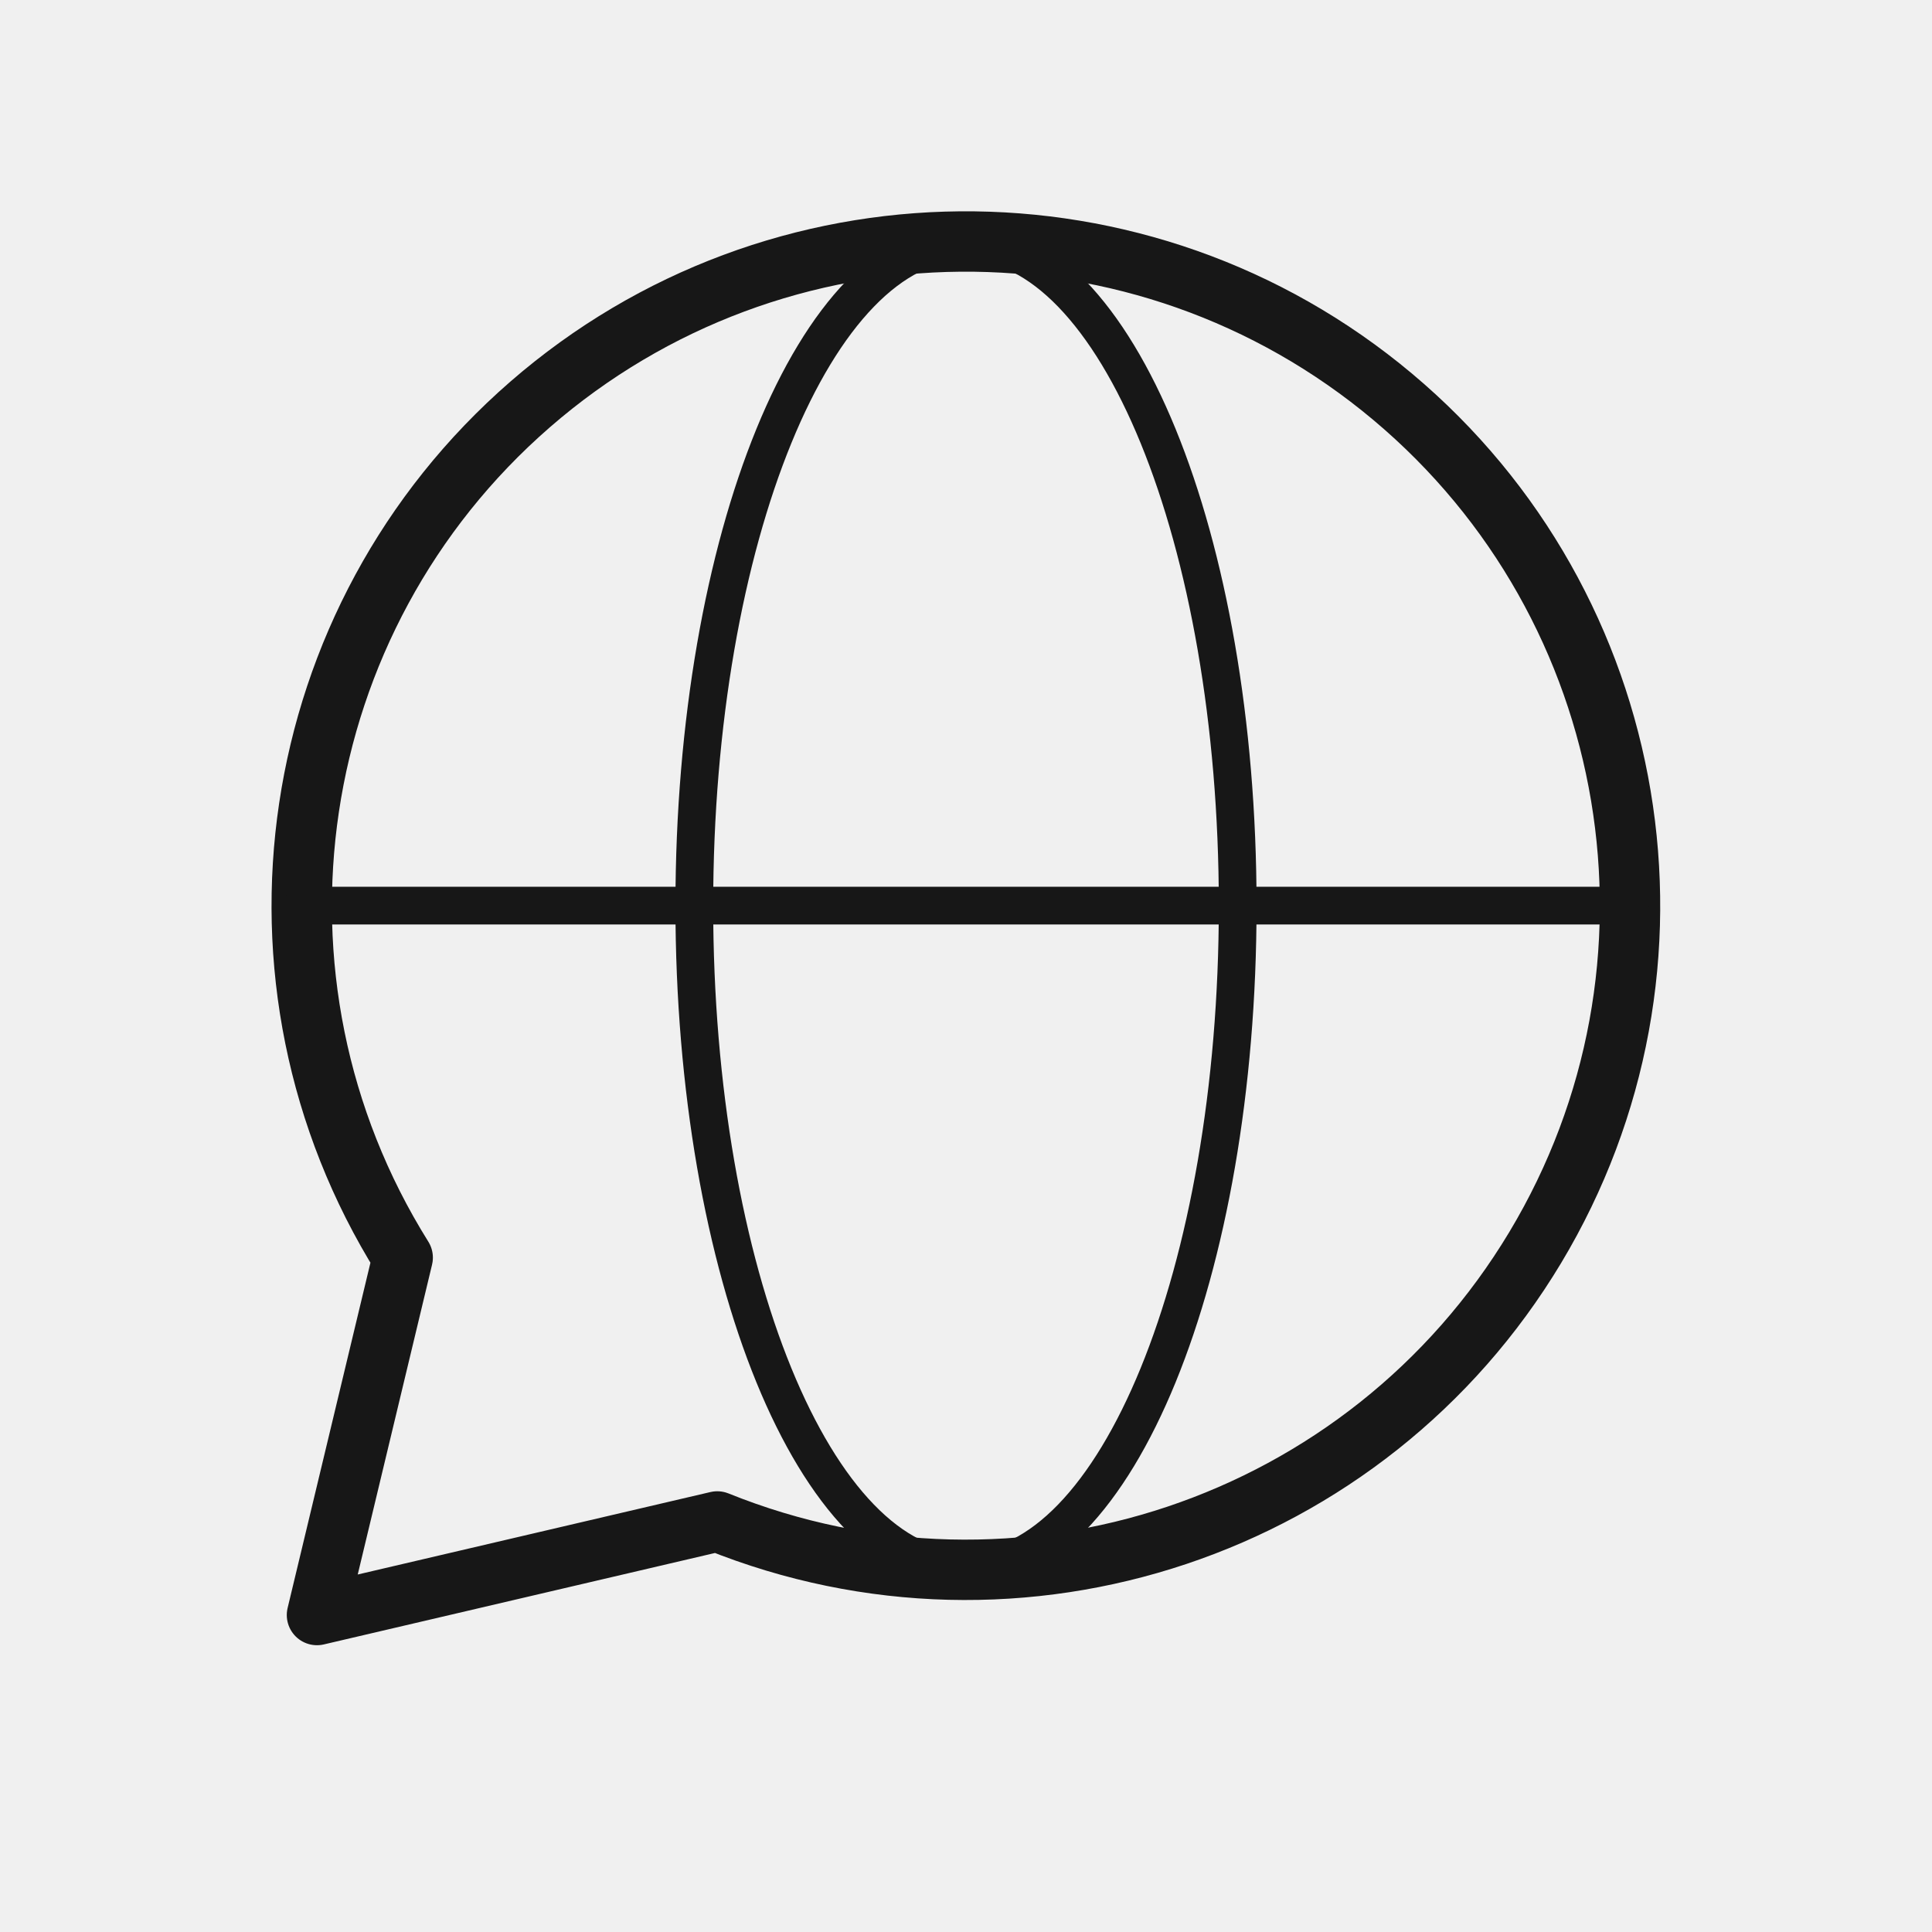
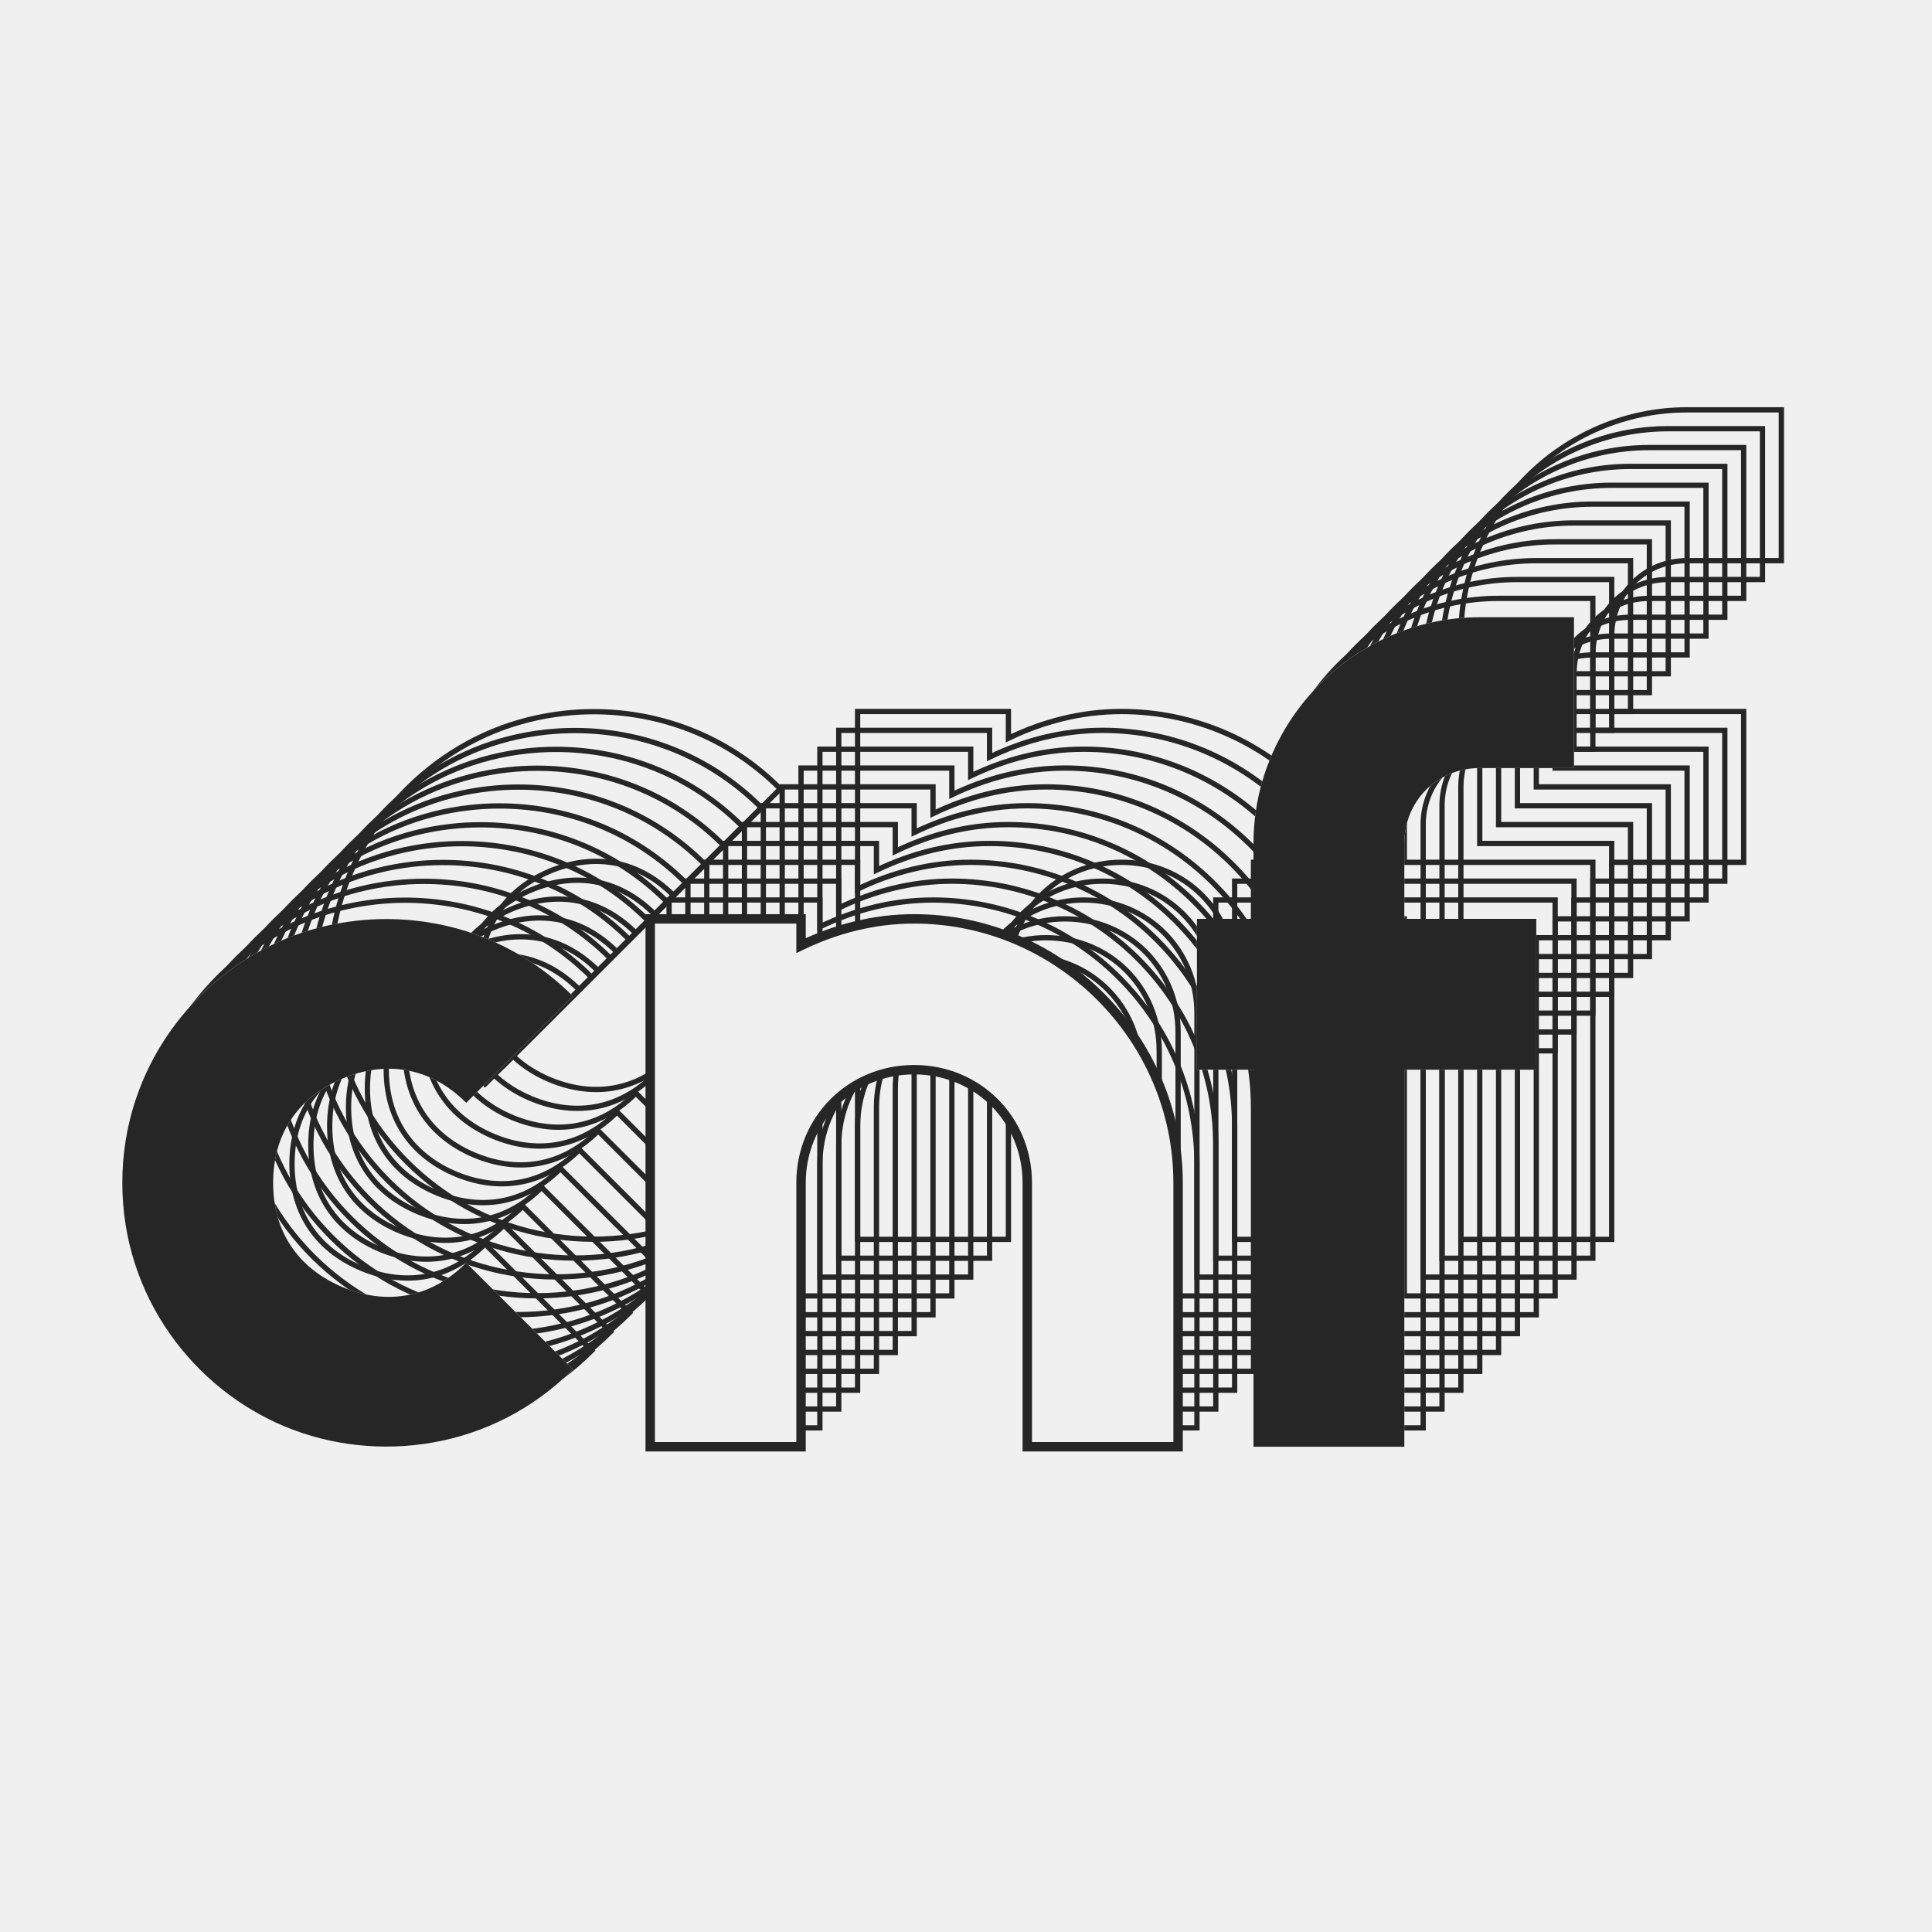
- <svg xmlns="http://www.w3.org/2000/svg" width="128" height="128" viewBox="0 0 64 64" fill="none" stroke="#171717" stroke-linecap="round" stroke-linejoin="round" version="1.1" id="svg2">
-   <defs id="defs2" />
-   <style id="style1">@media (prefers-color-scheme: dark) { svg { stroke: #fafafa; } }</style>
-   <path stroke-width="2" d="M23.76 50.40A22 22 0 1 0 13.34 41.66L10.5 53.5Z" id="path1" />
-   <g stroke-width="1.25" id="g2">
-     <ellipse cx="32" cy="30" rx="9" ry="22" id="ellipse1" />
-     <path d="M10 30H54" id="path2" />
+ <svg xmlns="http://www.w3.org/2000/svg" width="128" height="128" viewBox="-4.49 -22.74 102.48 102.48">
+   <style>
+     svg{color:#262626}
+     @media (prefers-color-scheme: dark){svg{color:#fafafa}}
+     .e{fill:none;stroke:currentColor;stroke-width:.28}
+     .h{fill:none;stroke:currentColor;stroke-width:.5}
+     .s{fill:currentColor}
+   </style>
+   <defs>
+     <path id="c" d="M 15.957 26.01 C 15.455 26.011 14.955 26.04 14.459 26.094 C 13.137 26.238 11.847 26.565 10.641 27.064 C 5.814 29.063 1.998 33.933 1.998 40 C 1.998 46.067 5.814 50.937 10.641 52.936 C 15.467 54.935 21.609 54.189 25.898 49.898 L 20.24 44.242 C 18.23 46.253 15.838 46.427 13.703 45.543 C 11.569 44.659 9.998 42.843 9.998 40 C 9.998 37.157 11.569 35.341 13.703 34.457 C 15.838 33.573 18.23 33.747 20.24 35.758 L 25.898 30.102 C 23.083 27.286 19.472 25.998 15.957 26.01 z" />
+     <path id="n" d="M 30 26 L 30 40 L 30 54 L 38 54 L 38 40 C 38 36.639 40.639 34 44 34 C 47.361 34 50 36.639 50 40 L 50 54 L 58 54 L 58 40 C 58 32.315 51.685 26 44 26 C 41.848 26 39.828 26.536 38 27.418 L 38 26 L 30 26 z" />
+     <path id="f" d="M 74 10 C 67.42 10 62 15.42 62 22 L 62 26 L 59 26 L 59 34 L 62 34 L 62 54 L 70 54 L 70 34 L 77 34 L 77 26 L 70 26 L 70 22 C 70 19.743 71.743 18 74 18 L 79 18 L 79 10 L 74 10 z" />
+     <mask id="m" maskUnits="userSpaceOnUse" x="-4.49" y="-22.74" width="102.48" height="102.48">
+       <rect x="-4.49" y="-22.74" width="102.48" height="102.48" fill="#fff" />
+       <use href="#c" fill="#000" />
+       <use href="#n" fill="#000" />
+       <use href="#f" fill="#000" />
+     </mask>
+   </defs>
+   <g mask="url(#m)">
+     <use href="#c" class="e" transform="translate(11.00 -11.00)" />
+     <use href="#n" class="e" transform="translate(11.00 -11.00)" />
+     <use href="#f" class="e" transform="translate(11.00 -11.00)" />
+     <use href="#c" class="e" transform="translate(10.00 -10.00)" />
+     <use href="#n" class="e" transform="translate(10.00 -10.00)" />
+     <use href="#f" class="e" transform="translate(10.00 -10.00)" />
+     <use href="#c" class="e" transform="translate(9.00 -9.00)" />
+     <use href="#n" class="e" transform="translate(9.00 -9.00)" />
+     <use href="#f" class="e" transform="translate(9.00 -9.00)" />
+     <use href="#c" class="e" transform="translate(8.00 -8.00)" />
+     <use href="#n" class="e" transform="translate(8.00 -8.00)" />
+     <use href="#f" class="e" transform="translate(8.00 -8.00)" />
+     <use href="#c" class="e" transform="translate(7.00 -7.00)" />
+     <use href="#n" class="e" transform="translate(7.00 -7.00)" />
+     <use href="#f" class="e" transform="translate(7.00 -7.00)" />
+     <use href="#c" class="e" transform="translate(6.00 -6.00)" />
+     <use href="#n" class="e" transform="translate(6.00 -6.00)" />
+     <use href="#f" class="e" transform="translate(6.00 -6.00)" />
+     <use href="#c" class="e" transform="translate(5.00 -5.00)" />
+     <use href="#n" class="e" transform="translate(5.00 -5.00)" />
+     <use href="#f" class="e" transform="translate(5.00 -5.00)" />
+     <use href="#c" class="e" transform="translate(4.00 -4.00)" />
+     <use href="#n" class="e" transform="translate(4.00 -4.00)" />
+     <use href="#f" class="e" transform="translate(4.00 -4.00)" />
+     <use href="#c" class="e" transform="translate(3.00 -3.00)" />
+     <use href="#n" class="e" transform="translate(3.00 -3.00)" />
+     <use href="#f" class="e" transform="translate(3.00 -3.00)" />
+     <use href="#c" class="e" transform="translate(2.00 -2.00)" />
+     <use href="#n" class="e" transform="translate(2.00 -2.00)" />
+     <use href="#f" class="e" transform="translate(2.00 -2.00)" />
+     <use href="#c" class="e" transform="translate(1.00 -1.00)" />
+     <use href="#n" class="e" transform="translate(1.00 -1.00)" />
+     <use href="#f" class="e" transform="translate(1.00 -1.00)" />
  </g>
+   <use href="#c" class="s" />
+   <use href="#n" class="h" />
+   <use href="#f" class="s" />
</svg>
